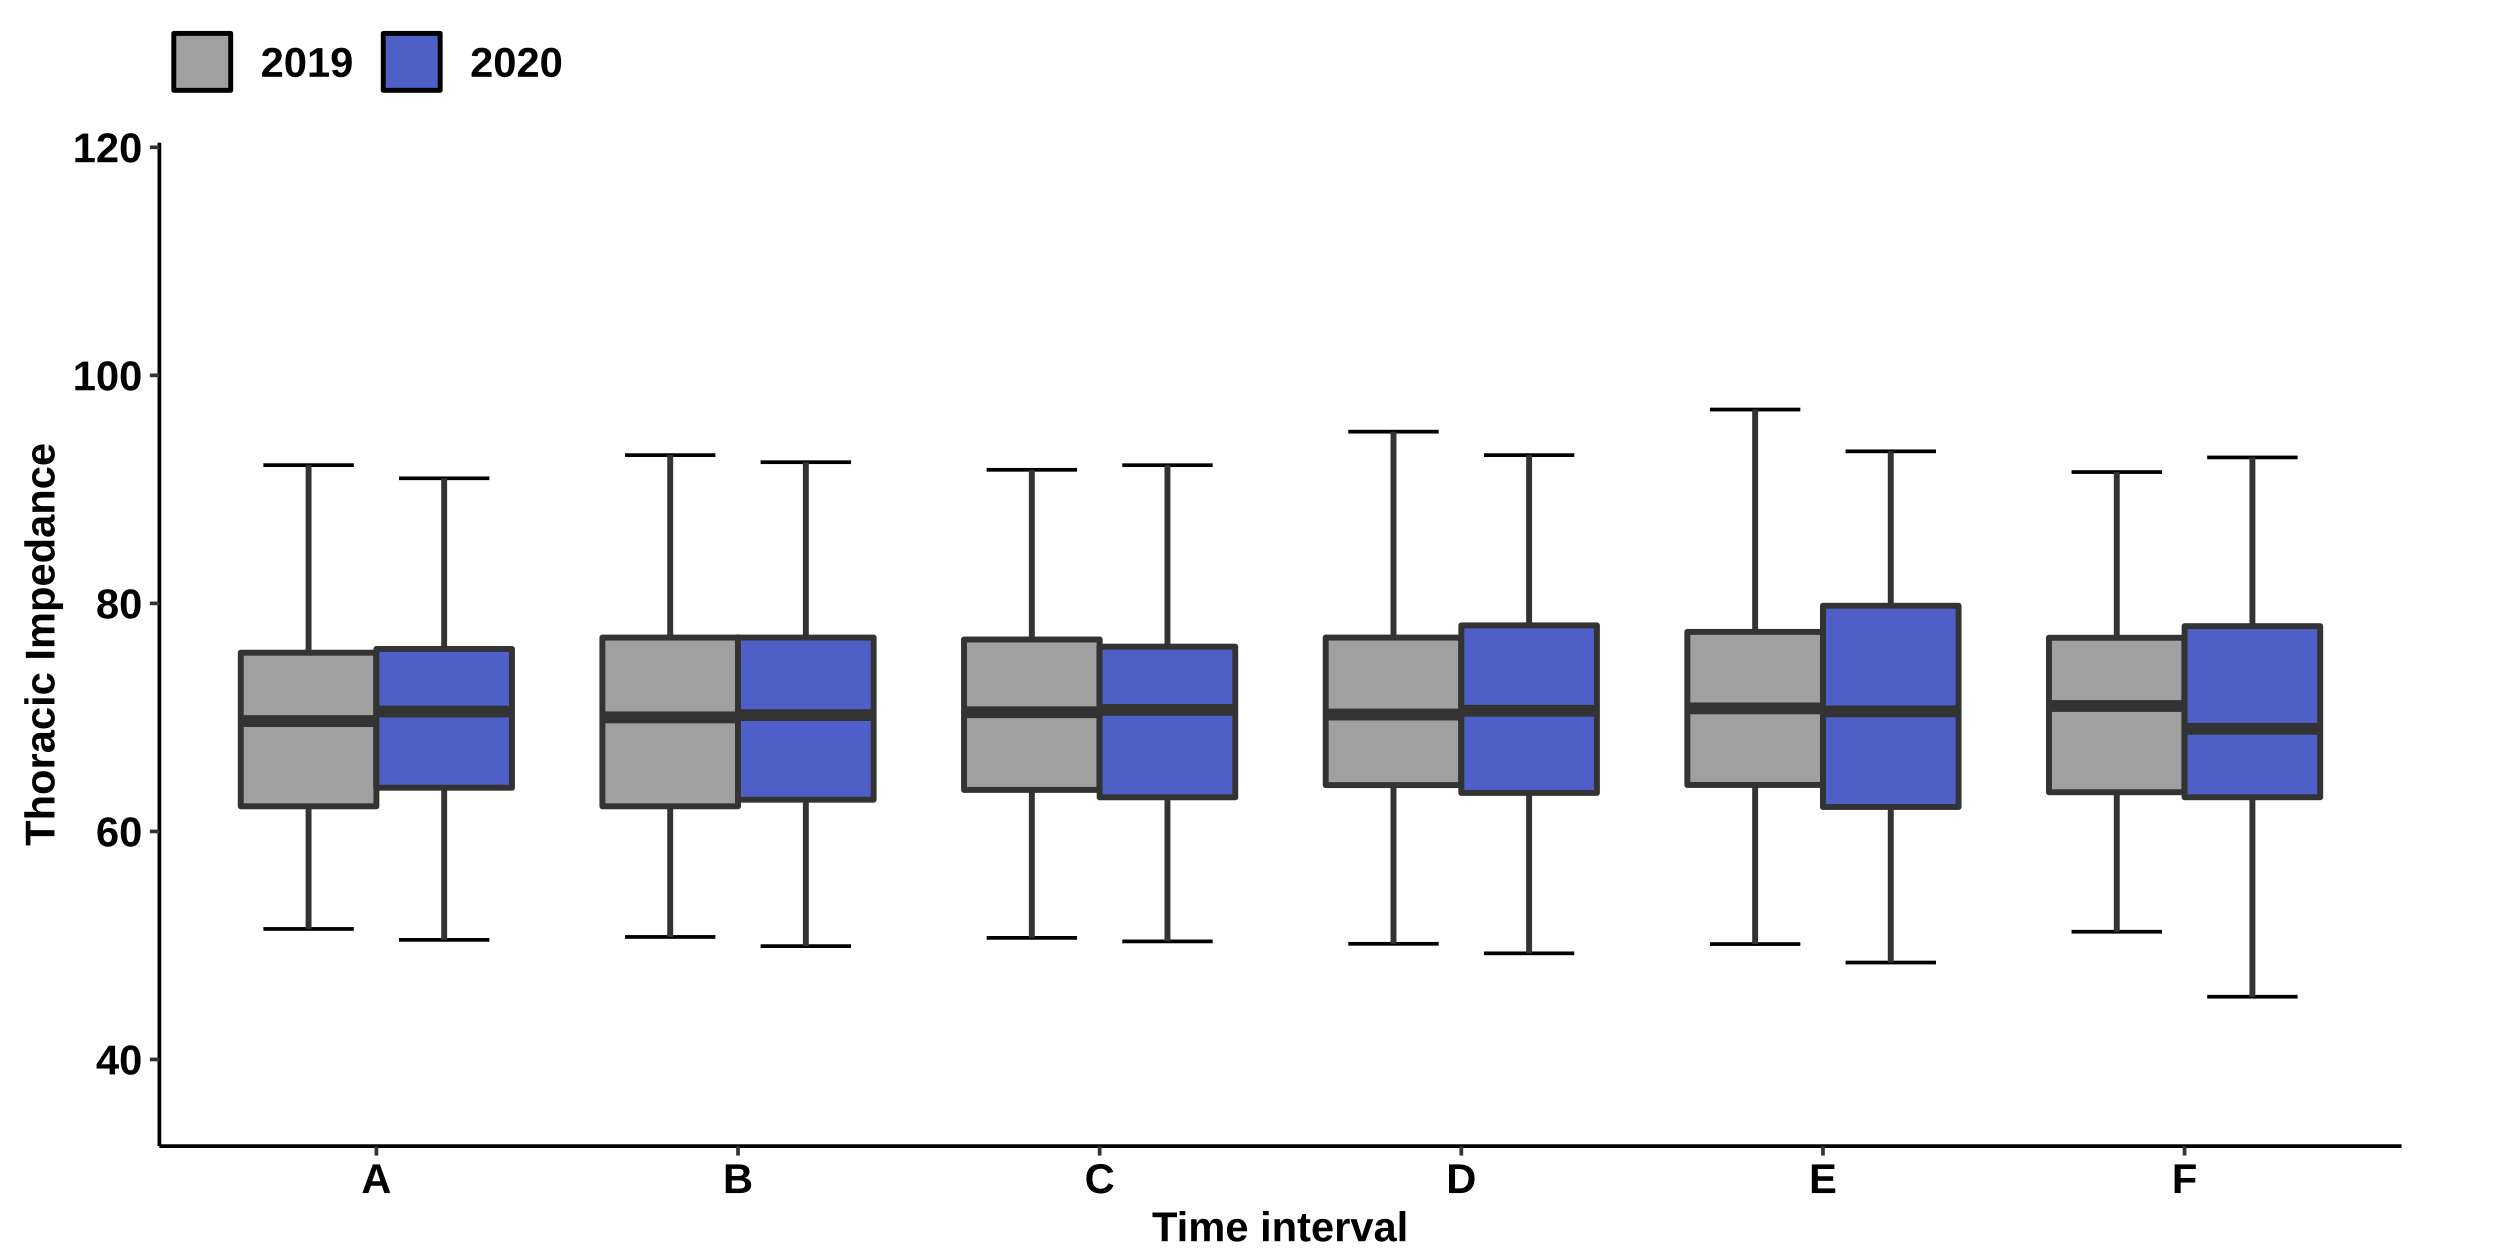
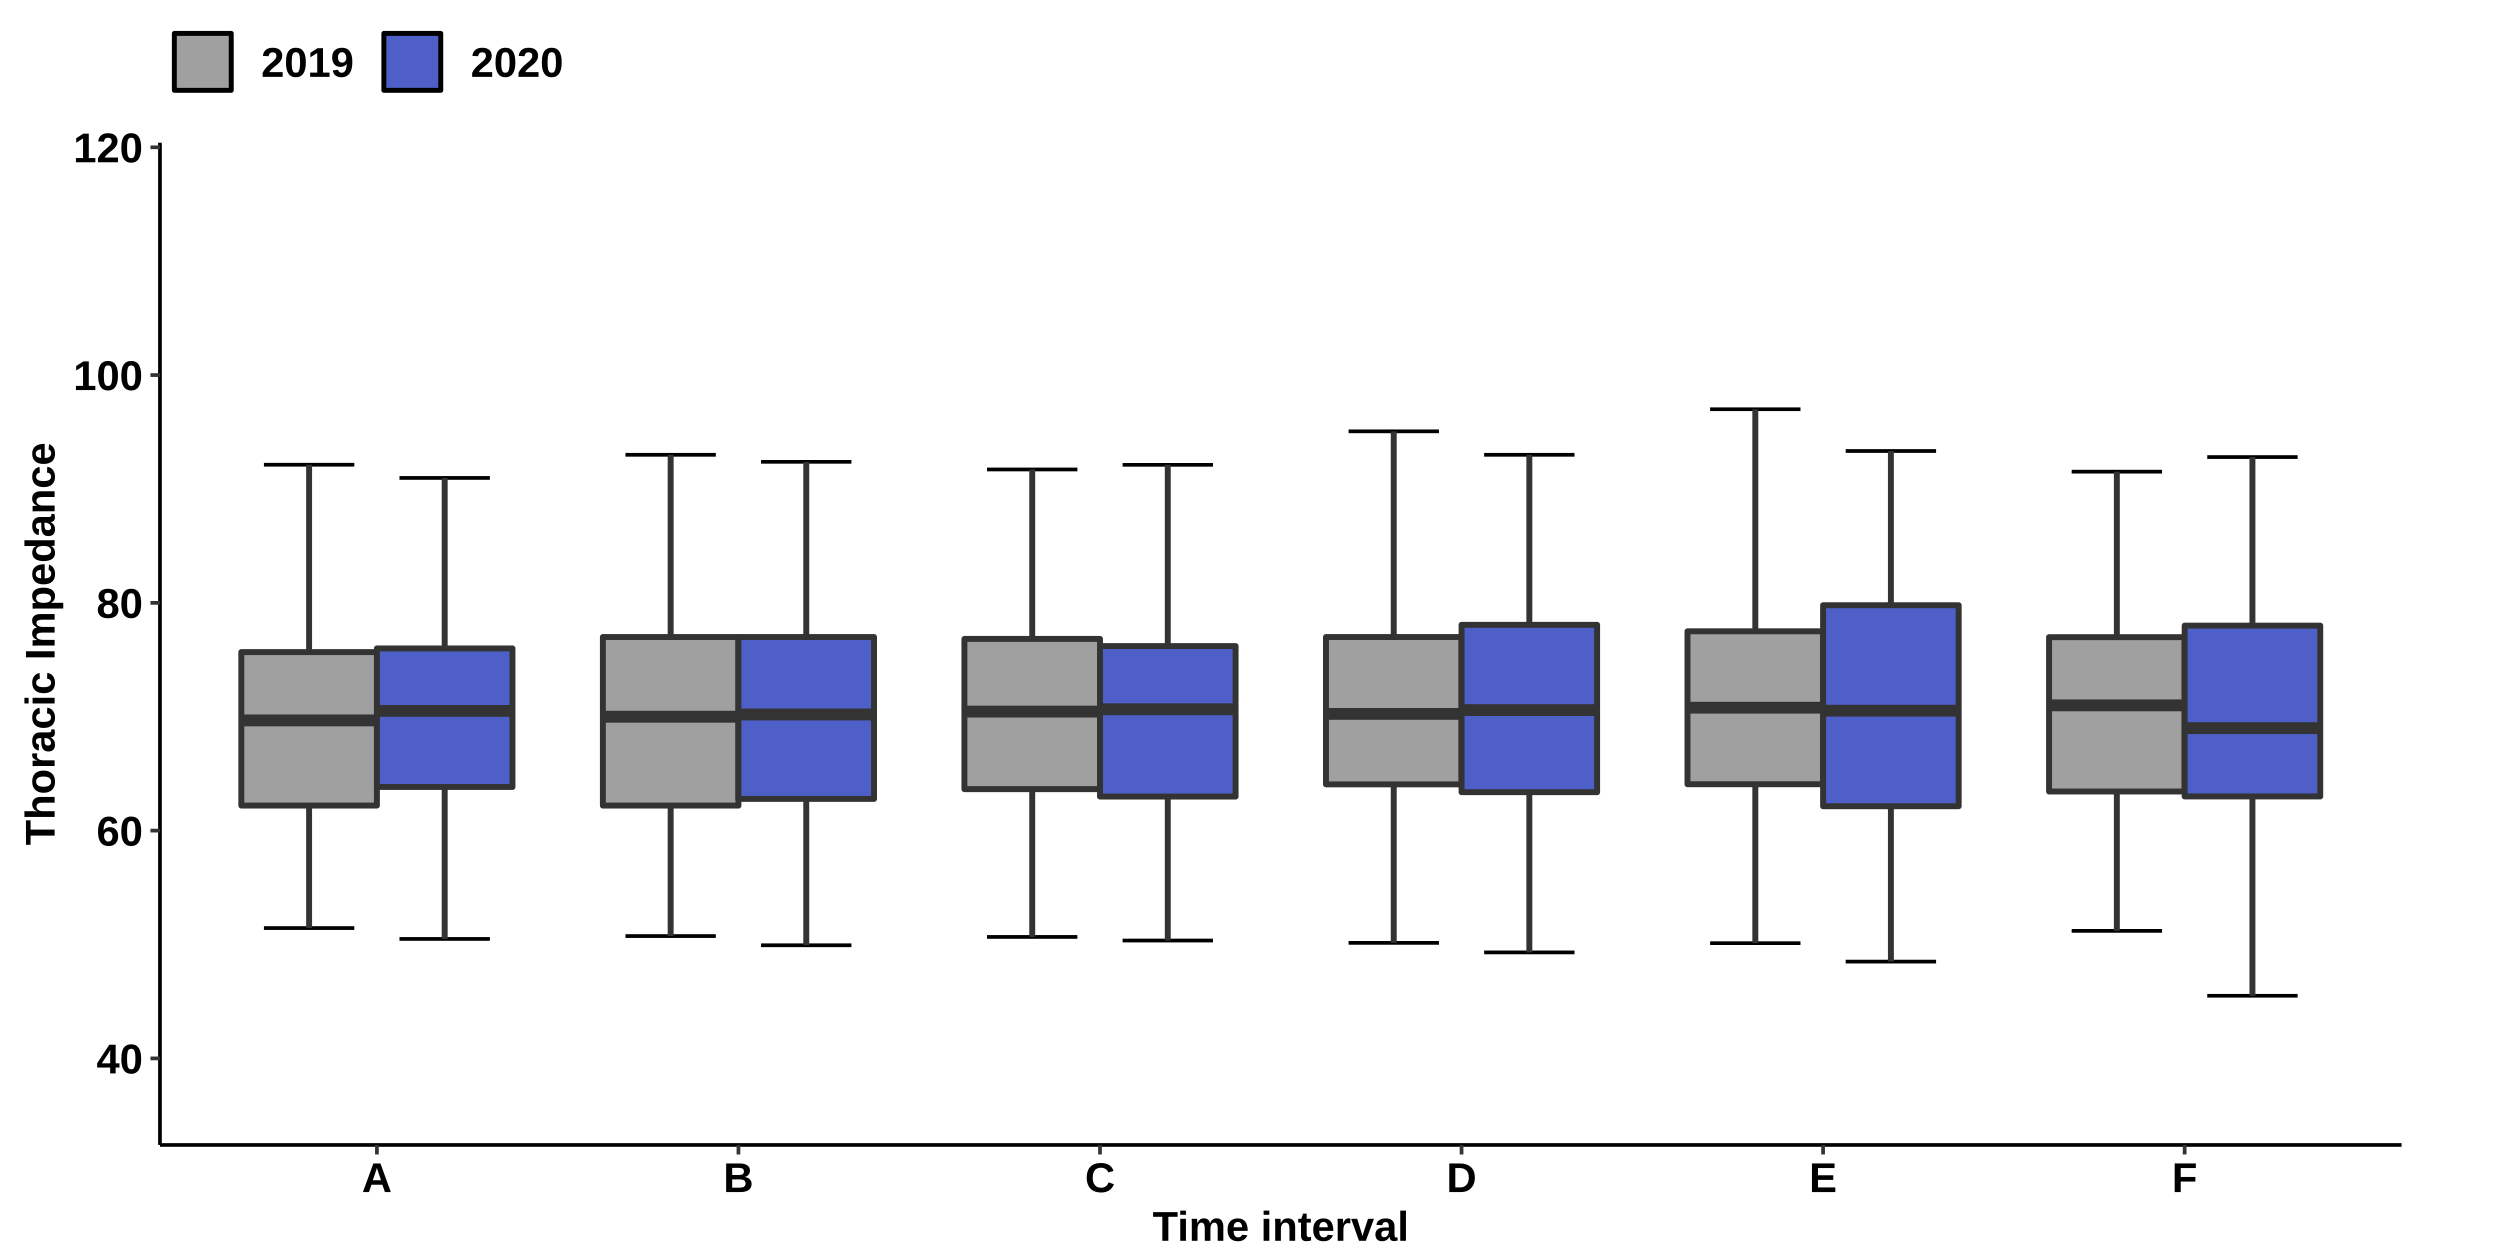
- <svg xmlns="http://www.w3.org/2000/svg" viewBox="0 0 720.00 360.00">
+ <svg xmlns="http://www.w3.org/2000/svg" class="svglite" width="720.00pt" height="360.00pt" viewBox="0 0 720.00 360.00">
  <defs>
    <style type="text/css">
-     line, polyline, polygon, path, rect, circle {
+     .svglite line, .svglite polyline, .svglite polygon, .svglite path, .svglite rect, .svglite circle {
      fill: none;
      stroke: #000000;
      stroke-linecap: round;
      stroke-linejoin: round;
      stroke-miterlimit: 10.00;
    }
  </style>
  </defs>
  <rect width="100%" height="100%" style="stroke: none; fill: #FFFFFF;" />
-   <rect x="0.00" y="0" width="720.00" height="360.00" style="stroke-width: 1.07; stroke: #FFFFFF; fill: #FFFFFF;" />
  <defs>
-     <clipPath id="cpNDUuOTB8NjkxLjY1fDMzMC4wOHw0MS4xMQ==">
-       <rect x="45.90" y="41.11" width="645.75" height="288.97" />
-     </clipPath>
-   </defs>
-   <rect x="45.90" y="41.11" width="645.75" height="288.97" style="stroke-width: 1.07; stroke: none; fill: #FFFFFF;" clip-path="url(#cpNDUuOTB8NjkxLjY1fDMzMC4wOHw0MS4xMQ==)" />
-   <polyline points="75.85,133.96 101.89,133.96 " style="stroke-width: 1.07; stroke-linecap: butt;" clip-path="url(#cpNDUuOTB8NjkxLjY1fDMzMC4wOHw0MS4xMQ==)" />
-   <polyline points="88.87,133.96 88.87,267.54 " style="stroke-width: 1.07; stroke-linecap: butt;" clip-path="url(#cpNDUuOTB8NjkxLjY1fDMzMC4wOHw0MS4xMQ==)" />
-   <polyline points="75.85,267.54 101.89,267.54 " style="stroke-width: 1.07; stroke-linecap: butt;" clip-path="url(#cpNDUuOTB8NjkxLjY1fDMzMC4wOHw0MS4xMQ==)" />
-   <polyline points="180.00,131.08 206.04,131.08 " style="stroke-width: 1.07; stroke-linecap: butt;" clip-path="url(#cpNDUuOTB8NjkxLjY1fDMzMC4wOHw0MS4xMQ==)" />
-   <polyline points="193.02,131.08 193.02,269.84 " style="stroke-width: 1.07; stroke-linecap: butt;" clip-path="url(#cpNDUuOTB8NjkxLjY1fDMzMC4wOHw0MS4xMQ==)" />
-   <polyline points="180.00,269.84 206.04,269.84 " style="stroke-width: 1.07; stroke-linecap: butt;" clip-path="url(#cpNDUuOTB8NjkxLjY1fDMzMC4wOHw0MS4xMQ==)" />
-   <polyline points="284.15,135.30 310.19,135.30 " style="stroke-width: 1.07; stroke-linecap: butt;" clip-path="url(#cpNDUuOTB8NjkxLjY1fDMzMC4wOHw0MS4xMQ==)" />
-   <polyline points="297.17,135.30 297.17,270.10 " style="stroke-width: 1.07; stroke-linecap: butt;" clip-path="url(#cpNDUuOTB8NjkxLjY1fDMzMC4wOHw0MS4xMQ==)" />
-   <polyline points="284.15,270.10 310.19,270.10 " style="stroke-width: 1.07; stroke-linecap: butt;" clip-path="url(#cpNDUuOTB8NjkxLjY1fDMzMC4wOHw0MS4xMQ==)" />
-   <polyline points="388.31,124.32 414.35,124.32 " style="stroke-width: 1.07; stroke-linecap: butt;" clip-path="url(#cpNDUuOTB8NjkxLjY1fDMzMC4wOHw0MS4xMQ==)" />
-   <polyline points="401.33,124.32 401.33,271.82 " style="stroke-width: 1.07; stroke-linecap: butt;" clip-path="url(#cpNDUuOTB8NjkxLjY1fDMzMC4wOHw0MS4xMQ==)" />
-   <polyline points="388.31,271.82 414.35,271.82 " style="stroke-width: 1.07; stroke-linecap: butt;" clip-path="url(#cpNDUuOTB8NjkxLjY1fDMzMC4wOHw0MS4xMQ==)" />
-   <polyline points="492.46,117.95 518.50,117.95 " style="stroke-width: 1.07; stroke-linecap: butt;" clip-path="url(#cpNDUuOTB8NjkxLjY1fDMzMC4wOHw0MS4xMQ==)" />
-   <polyline points="505.48,117.95 505.48,271.89 " style="stroke-width: 1.07; stroke-linecap: butt;" clip-path="url(#cpNDUuOTB8NjkxLjY1fDMzMC4wOHw0MS4xMQ==)" />
-   <polyline points="492.46,271.89 518.50,271.89 " style="stroke-width: 1.07; stroke-linecap: butt;" clip-path="url(#cpNDUuOTB8NjkxLjY1fDMzMC4wOHw0MS4xMQ==)" />
-   <polyline points="596.61,135.95 622.65,135.95 " style="stroke-width: 1.07; stroke-linecap: butt;" clip-path="url(#cpNDUuOTB8NjkxLjY1fDMzMC4wOHw0MS4xMQ==)" />
-   <polyline points="609.63,135.95 609.63,268.34 " style="stroke-width: 1.07; stroke-linecap: butt;" clip-path="url(#cpNDUuOTB8NjkxLjY1fDMzMC4wOHw0MS4xMQ==)" />
-   <polyline points="596.61,268.34 622.65,268.34 " style="stroke-width: 1.07; stroke-linecap: butt;" clip-path="url(#cpNDUuOTB8NjkxLjY1fDMzMC4wOHw0MS4xMQ==)" />
-   <polyline points="114.91,137.75 140.94,137.75 " style="stroke-width: 1.07; stroke-linecap: butt;" clip-path="url(#cpNDUuOTB8NjkxLjY1fDMzMC4wOHw0MS4xMQ==)" />
-   <polyline points="127.92,137.75 127.92,270.68 " style="stroke-width: 1.07; stroke-linecap: butt;" clip-path="url(#cpNDUuOTB8NjkxLjY1fDMzMC4wOHw0MS4xMQ==)" />
-   <polyline points="114.91,270.68 140.94,270.68 " style="stroke-width: 1.07; stroke-linecap: butt;" clip-path="url(#cpNDUuOTB8NjkxLjY1fDMzMC4wOHw0MS4xMQ==)" />
-   <polyline points="219.06,133.11 245.10,133.11 " style="stroke-width: 1.07; stroke-linecap: butt;" clip-path="url(#cpNDUuOTB8NjkxLjY1fDMzMC4wOHw0MS4xMQ==)" />
-   <polyline points="232.08,133.11 232.08,272.49 " style="stroke-width: 1.07; stroke-linecap: butt;" clip-path="url(#cpNDUuOTB8NjkxLjY1fDMzMC4wOHw0MS4xMQ==)" />
-   <polyline points="219.06,272.49 245.10,272.49 " style="stroke-width: 1.07; stroke-linecap: butt;" clip-path="url(#cpNDUuOTB8NjkxLjY1fDMzMC4wOHw0MS4xMQ==)" />
-   <polyline points="323.21,133.97 349.25,133.97 " style="stroke-width: 1.07; stroke-linecap: butt;" clip-path="url(#cpNDUuOTB8NjkxLjY1fDMzMC4wOHw0MS4xMQ==)" />
-   <polyline points="336.23,133.97 336.23,271.13 " style="stroke-width: 1.07; stroke-linecap: butt;" clip-path="url(#cpNDUuOTB8NjkxLjY1fDMzMC4wOHw0MS4xMQ==)" />
-   <polyline points="323.21,271.13 349.25,271.13 " style="stroke-width: 1.07; stroke-linecap: butt;" clip-path="url(#cpNDUuOTB8NjkxLjY1fDMzMC4wOHw0MS4xMQ==)" />
-   <polyline points="427.37,131.08 453.40,131.08 " style="stroke-width: 1.07; stroke-linecap: butt;" clip-path="url(#cpNDUuOTB8NjkxLjY1fDMzMC4wOHw0MS4xMQ==)" />
-   <polyline points="440.38,131.08 440.38,274.56 " style="stroke-width: 1.07; stroke-linecap: butt;" clip-path="url(#cpNDUuOTB8NjkxLjY1fDMzMC4wOHw0MS4xMQ==)" />
-   <polyline points="427.37,274.56 453.40,274.56 " style="stroke-width: 1.07; stroke-linecap: butt;" clip-path="url(#cpNDUuOTB8NjkxLjY1fDMzMC4wOHw0MS4xMQ==)" />
-   <polyline points="531.52,129.99 557.56,129.99 " style="stroke-width: 1.07; stroke-linecap: butt;" clip-path="url(#cpNDUuOTB8NjkxLjY1fDMzMC4wOHw0MS4xMQ==)" />
-   <polyline points="544.54,129.99 544.54,277.21 " style="stroke-width: 1.07; stroke-linecap: butt;" clip-path="url(#cpNDUuOTB8NjkxLjY1fDMzMC4wOHw0MS4xMQ==)" />
-   <polyline points="531.52,277.21 557.56,277.21 " style="stroke-width: 1.07; stroke-linecap: butt;" clip-path="url(#cpNDUuOTB8NjkxLjY1fDMzMC4wOHw0MS4xMQ==)" />
-   <polyline points="635.67,131.74 661.71,131.74 " style="stroke-width: 1.07; stroke-linecap: butt;" clip-path="url(#cpNDUuOTB8NjkxLjY1fDMzMC4wOHw0MS4xMQ==)" />
-   <polyline points="648.69,131.74 648.69,287.06 " style="stroke-width: 1.07; stroke-linecap: butt;" clip-path="url(#cpNDUuOTB8NjkxLjY1fDMzMC4wOHw0MS4xMQ==)" />
-   <polyline points="635.67,287.06 661.71,287.06 " style="stroke-width: 1.07; stroke-linecap: butt;" clip-path="url(#cpNDUuOTB8NjkxLjY1fDMzMC4wOHw0MS4xMQ==)" />
-   <line x1="88.87" y1="187.97" x2="88.87" y2="133.96" style="stroke-width: 1.71; stroke: #333333; stroke-linecap: butt;" clip-path="url(#cpNDUuOTB8NjkxLjY1fDMzMC4wOHw0MS4xMQ==)" />
-   <line x1="88.87" y1="232.21" x2="88.87" y2="267.54" style="stroke-width: 1.71; stroke: #333333; stroke-linecap: butt;" clip-path="url(#cpNDUuOTB8NjkxLjY1fDMzMC4wOHw0MS4xMQ==)" />
-   <polygon points="69.34,187.97 69.34,232.21 108.40,232.21 108.40,187.97 69.34,187.97 " style="stroke-width: 1.71; stroke: #333333; fill: #A0A0A0;" clip-path="url(#cpNDUuOTB8NjkxLjY1fDMzMC4wOHw0MS4xMQ==)" />
-   <line x1="69.34" y1="207.67" x2="108.40" y2="207.67" style="stroke-width: 3.41; stroke: #333333; stroke-linecap: butt;" clip-path="url(#cpNDUuOTB8NjkxLjY1fDMzMC4wOHw0MS4xMQ==)" />
-   <line x1="193.02" y1="183.62" x2="193.02" y2="131.08" style="stroke-width: 1.71; stroke: #333333; stroke-linecap: butt;" clip-path="url(#cpNDUuOTB8NjkxLjY1fDMzMC4wOHw0MS4xMQ==)" />
-   <line x1="193.02" y1="232.22" x2="193.02" y2="269.84" style="stroke-width: 1.71; stroke: #333333; stroke-linecap: butt;" clip-path="url(#cpNDUuOTB8NjkxLjY1fDMzMC4wOHw0MS4xMQ==)" />
-   <polygon points="173.49,183.62 173.49,232.22 212.55,232.22 212.55,183.62 173.49,183.62 " style="stroke-width: 1.71; stroke: #333333; fill: #A0A0A0;" clip-path="url(#cpNDUuOTB8NjkxLjY1fDMzMC4wOHw0MS4xMQ==)" />
-   <line x1="173.49" y1="206.61" x2="212.55" y2="206.61" style="stroke-width: 3.41; stroke: #333333; stroke-linecap: butt;" clip-path="url(#cpNDUuOTB8NjkxLjY1fDMzMC4wOHw0MS4xMQ==)" />
-   <line x1="297.17" y1="184.17" x2="297.17" y2="135.30" style="stroke-width: 1.71; stroke: #333333; stroke-linecap: butt;" clip-path="url(#cpNDUuOTB8NjkxLjY1fDMzMC4wOHw0MS4xMQ==)" />
-   <line x1="297.17" y1="227.49" x2="297.17" y2="270.10" style="stroke-width: 1.71; stroke: #333333; stroke-linecap: butt;" clip-path="url(#cpNDUuOTB8NjkxLjY1fDMzMC4wOHw0MS4xMQ==)" />
-   <polygon points="277.64,184.17 277.64,227.49 316.70,227.49 316.70,184.17 277.64,184.17 " style="stroke-width: 1.71; stroke: #333333; fill: #A0A0A0;" clip-path="url(#cpNDUuOTB8NjkxLjY1fDMzMC4wOHw0MS4xMQ==)" />
-   <line x1="277.64" y1="205.12" x2="316.70" y2="205.12" style="stroke-width: 3.41; stroke: #333333; stroke-linecap: butt;" clip-path="url(#cpNDUuOTB8NjkxLjY1fDMzMC4wOHw0MS4xMQ==)" />
-   <line x1="401.33" y1="183.62" x2="401.33" y2="124.32" style="stroke-width: 1.71; stroke: #333333; stroke-linecap: butt;" clip-path="url(#cpNDUuOTB8NjkxLjY1fDMzMC4wOHw0MS4xMQ==)" />
-   <line x1="401.33" y1="226.10" x2="401.33" y2="271.82" style="stroke-width: 1.71; stroke: #333333; stroke-linecap: butt;" clip-path="url(#cpNDUuOTB8NjkxLjY1fDMzMC4wOHw0MS4xMQ==)" />
-   <polygon points="381.80,183.62 381.80,226.10 420.86,226.10 420.86,183.62 381.80,183.62 " style="stroke-width: 1.71; stroke: #333333; fill: #A0A0A0;" clip-path="url(#cpNDUuOTB8NjkxLjY1fDMzMC4wOHw0MS4xMQ==)" />
-   <line x1="381.80" y1="205.79" x2="420.86" y2="205.79" style="stroke-width: 3.41; stroke: #333333; stroke-linecap: butt;" clip-path="url(#cpNDUuOTB8NjkxLjY1fDMzMC4wOHw0MS4xMQ==)" />
-   <line x1="505.48" y1="181.98" x2="505.48" y2="117.95" style="stroke-width: 1.71; stroke: #333333; stroke-linecap: butt;" clip-path="url(#cpNDUuOTB8NjkxLjY1fDMzMC4wOHw0MS4xMQ==)" />
-   <line x1="505.48" y1="226.07" x2="505.48" y2="271.89" style="stroke-width: 1.71; stroke: #333333; stroke-linecap: butt;" clip-path="url(#cpNDUuOTB8NjkxLjY1fDMzMC4wOHw0MS4xMQ==)" />
-   <polygon points="485.95,181.98 485.95,226.07 525.01,226.07 525.01,181.98 485.95,181.98 " style="stroke-width: 1.71; stroke: #333333; fill: #A0A0A0;" clip-path="url(#cpNDUuOTB8NjkxLjY1fDMzMC4wOHw0MS4xMQ==)" />
-   <line x1="485.95" y1="204.01" x2="525.01" y2="204.01" style="stroke-width: 3.41; stroke: #333333; stroke-linecap: butt;" clip-path="url(#cpNDUuOTB8NjkxLjY1fDMzMC4wOHw0MS4xMQ==)" />
-   <line x1="609.63" y1="183.67" x2="609.63" y2="135.95" style="stroke-width: 1.71; stroke: #333333; stroke-linecap: butt;" clip-path="url(#cpNDUuOTB8NjkxLjY1fDMzMC4wOHw0MS4xMQ==)" />
-   <line x1="609.63" y1="228.16" x2="609.63" y2="268.34" style="stroke-width: 1.71; stroke: #333333; stroke-linecap: butt;" clip-path="url(#cpNDUuOTB8NjkxLjY1fDMzMC4wOHw0MS4xMQ==)" />
-   <polygon points="590.10,183.67 590.10,228.16 629.16,228.16 629.16,183.67 590.10,183.67 " style="stroke-width: 1.71; stroke: #333333; fill: #A0A0A0;" clip-path="url(#cpNDUuOTB8NjkxLjY1fDMzMC4wOHw0MS4xMQ==)" />
-   <line x1="590.10" y1="203.33" x2="629.16" y2="203.33" style="stroke-width: 3.41; stroke: #333333; stroke-linecap: butt;" clip-path="url(#cpNDUuOTB8NjkxLjY1fDMzMC4wOHw0MS4xMQ==)" />
-   <line x1="127.92" y1="186.91" x2="127.92" y2="137.75" style="stroke-width: 1.71; stroke: #333333; stroke-linecap: butt;" clip-path="url(#cpNDUuOTB8NjkxLjY1fDMzMC4wOHw0MS4xMQ==)" />
-   <line x1="127.92" y1="226.86" x2="127.92" y2="270.68" style="stroke-width: 1.71; stroke: #333333; stroke-linecap: butt;" clip-path="url(#cpNDUuOTB8NjkxLjY1fDMzMC4wOHw0MS4xMQ==)" />
-   <polygon points="108.40,186.91 108.40,226.86 147.45,226.86 147.45,186.91 108.40,186.91 " style="stroke-width: 1.71; stroke: #333333; fill: #4E60C7;" clip-path="url(#cpNDUuOTB8NjkxLjY1fDMzMC4wOHw0MS4xMQ==)" />
-   <line x1="108.40" y1="204.93" x2="147.45" y2="204.93" style="stroke-width: 3.41; stroke: #333333; stroke-linecap: butt;" clip-path="url(#cpNDUuOTB8NjkxLjY1fDMzMC4wOHw0MS4xMQ==)" />
-   <line x1="232.08" y1="183.62" x2="232.08" y2="133.11" style="stroke-width: 1.71; stroke: #333333; stroke-linecap: butt;" clip-path="url(#cpNDUuOTB8NjkxLjY1fDMzMC4wOHw0MS4xMQ==)" />
-   <line x1="232.08" y1="230.31" x2="232.08" y2="272.49" style="stroke-width: 1.71; stroke: #333333; stroke-linecap: butt;" clip-path="url(#cpNDUuOTB8NjkxLjY1fDMzMC4wOHw0MS4xMQ==)" />
-   <polygon points="212.55,183.62 212.55,230.31 251.61,230.31 251.61,183.62 212.55,183.62 " style="stroke-width: 1.71; stroke: #333333; fill: #4E60C7;" clip-path="url(#cpNDUuOTB8NjkxLjY1fDMzMC4wOHw0MS4xMQ==)" />
-   <line x1="212.55" y1="205.95" x2="251.61" y2="205.95" style="stroke-width: 3.41; stroke: #333333; stroke-linecap: butt;" clip-path="url(#cpNDUuOTB8NjkxLjY1fDMzMC4wOHw0MS4xMQ==)" />
-   <line x1="336.23" y1="186.24" x2="336.23" y2="133.97" style="stroke-width: 1.71; stroke: #333333; stroke-linecap: butt;" clip-path="url(#cpNDUuOTB8NjkxLjY1fDMzMC4wOHw0MS4xMQ==)" />
-   <line x1="336.23" y1="229.62" x2="336.23" y2="271.13" style="stroke-width: 1.71; stroke: #333333; stroke-linecap: butt;" clip-path="url(#cpNDUuOTB8NjkxLjY1fDMzMC4wOHw0MS4xMQ==)" />
-   <polygon points="316.70,186.24 316.70,229.62 355.76,229.62 355.76,186.24 316.70,186.24 " style="stroke-width: 1.71; stroke: #333333; fill: #4E60C7;" clip-path="url(#cpNDUuOTB8NjkxLjY1fDMzMC4wOHw0MS4xMQ==)" />
-   <line x1="316.70" y1="204.45" x2="355.76" y2="204.45" style="stroke-width: 3.41; stroke: #333333; stroke-linecap: butt;" clip-path="url(#cpNDUuOTB8NjkxLjY1fDMzMC4wOHw0MS4xMQ==)" />
-   <line x1="440.38" y1="180.11" x2="440.38" y2="131.08" style="stroke-width: 1.71; stroke: #333333; stroke-linecap: butt;" clip-path="url(#cpNDUuOTB8NjkxLjY1fDMzMC4wOHw0MS4xMQ==)" />
-   <line x1="440.38" y1="228.36" x2="440.38" y2="274.56" style="stroke-width: 1.71; stroke: #333333; stroke-linecap: butt;" clip-path="url(#cpNDUuOTB8NjkxLjY1fDMzMC4wOHw0MS4xMQ==)" />
-   <polygon points="420.86,180.11 420.86,228.36 459.91,228.36 459.91,180.11 420.86,180.11 " style="stroke-width: 1.71; stroke: #333333; fill: #4E60C7;" clip-path="url(#cpNDUuOTB8NjkxLjY1fDMzMC4wOHw0MS4xMQ==)" />
-   <line x1="420.86" y1="204.69" x2="459.91" y2="204.69" style="stroke-width: 3.41; stroke: #333333; stroke-linecap: butt;" clip-path="url(#cpNDUuOTB8NjkxLjY1fDMzMC4wOHw0MS4xMQ==)" />
-   <line x1="544.54" y1="174.46" x2="544.54" y2="129.99" style="stroke-width: 1.71; stroke: #333333; stroke-linecap: butt;" clip-path="url(#cpNDUuOTB8NjkxLjY1fDMzMC4wOHw0MS4xMQ==)" />
-   <line x1="544.54" y1="232.41" x2="544.54" y2="277.21" style="stroke-width: 1.71; stroke: #333333; stroke-linecap: butt;" clip-path="url(#cpNDUuOTB8NjkxLjY1fDMzMC4wOHw0MS4xMQ==)" />
-   <polygon points="525.01,174.46 525.01,232.41 564.07,232.41 564.07,174.46 525.01,174.46 " style="stroke-width: 1.71; stroke: #333333; fill: #4E60C7;" clip-path="url(#cpNDUuOTB8NjkxLjY1fDMzMC4wOHw0MS4xMQ==)" />
-   <line x1="525.01" y1="204.87" x2="564.07" y2="204.87" style="stroke-width: 3.41; stroke: #333333; stroke-linecap: butt;" clip-path="url(#cpNDUuOTB8NjkxLjY1fDMzMC4wOHw0MS4xMQ==)" />
-   <line x1="648.69" y1="180.34" x2="648.69" y2="131.74" style="stroke-width: 1.71; stroke: #333333; stroke-linecap: butt;" clip-path="url(#cpNDUuOTB8NjkxLjY1fDMzMC4wOHw0MS4xMQ==)" />
-   <line x1="648.69" y1="229.60" x2="648.69" y2="287.06" style="stroke-width: 1.71; stroke: #333333; stroke-linecap: butt;" clip-path="url(#cpNDUuOTB8NjkxLjY1fDMzMC4wOHw0MS4xMQ==)" />
-   <polygon points="629.16,180.34 629.16,229.60 668.22,229.60 668.22,180.34 629.16,180.34 " style="stroke-width: 1.71; stroke: #333333; fill: #4E60C7;" clip-path="url(#cpNDUuOTB8NjkxLjY1fDMzMC4wOHw0MS4xMQ==)" />
-   <line x1="629.16" y1="209.89" x2="668.22" y2="209.89" style="stroke-width: 3.41; stroke: #333333; stroke-linecap: butt;" clip-path="url(#cpNDUuOTB8NjkxLjY1fDMzMC4wOHw0MS4xMQ==)" />
-   <defs>
-     <clipPath id="cpMC4wMHw3MjAuMDB8MzYwLjAwfDAuMDA=">
+     <clipPath id="cpMC4wMHw3MjAuMDB8MC4wMHwzNjAuMDA=">
      <rect x="0.00" y="0.00" width="720.00" height="360.00" />
    </clipPath>
  </defs>
-   <polyline points="45.90,330.08 45.90,41.11 " style="stroke-width: 1.07; stroke-linecap: butt;" clip-path="url(#cpMC4wMHw3MjAuMDB8MzYwLjAwfDAuMDA=)" />
-   <g clip-path="url(#cpMC4wMHw3MjAuMDB8MzYwLjAwfDAuMDA=)">
-     <text x="27.63" y="309.42" style="font-size: 12.00px; font-weight: bold; font-family: Arial;" textLength="13.35px" lengthAdjust="spacingAndGlyphs">40</text>
+   <g clip-path="url(#cpMC4wMHw3MjAuMDB8MC4wMHwzNjAuMDA=)">
+     <rect x="-0" y="0" width="720.00" height="360.00" style="stroke-width: 1.07; stroke: #FFFFFF; fill: #FFFFFF;" />
  </g>
-   <g clip-path="url(#cpMC4wMHw3MjAuMDB8MzYwLjAwfDAuMDA=)">
-     <text x="27.63" y="243.74" style="font-size: 12.00px; font-weight: bold; font-family: Arial;" textLength="13.35px" lengthAdjust="spacingAndGlyphs">60</text>
+   <defs>
+     <clipPath id="cpNDYuMDd8NjkxLjY1fDQxLjExfDMyOS43NQ==">
+       <rect x="46.07" y="41.11" width="645.58" height="288.64" />
+     </clipPath>
+   </defs>
+   <g clip-path="url(#cpNDYuMDd8NjkxLjY1fDQxLjExfDMyOS43NQ==)">
+     <rect x="46.07" y="41.11" width="645.58" height="288.64" style="stroke-width: 1.07; stroke: none; fill: #FFFFFF;" />
+     <polyline points="76.01,133.85 102.04,133.85 " style="stroke-width: 1.07; stroke-linecap: butt;" />
+     <polyline points="89.02,133.85 89.02,267.28 " style="stroke-width: 1.07; stroke-linecap: butt;" />
+     <polyline points="76.01,267.28 102.04,267.28 " style="stroke-width: 1.07; stroke-linecap: butt;" />
+     <polyline points="180.13,130.98 206.16,130.98 " style="stroke-width: 1.07; stroke-linecap: butt;" />
+     <polyline points="193.15,130.98 193.15,269.58 " style="stroke-width: 1.07; stroke-linecap: butt;" />
+     <polyline points="180.13,269.58 206.16,269.58 " style="stroke-width: 1.07; stroke-linecap: butt;" />
+     <polyline points="284.26,135.20 310.29,135.20 " style="stroke-width: 1.07; stroke-linecap: butt;" />
+     <polyline points="297.28,135.20 297.28,269.83 " style="stroke-width: 1.07; stroke-linecap: butt;" />
+     <polyline points="284.26,269.83 310.29,269.83 " style="stroke-width: 1.07; stroke-linecap: butt;" />
+     <polyline points="388.39,124.22 414.42,124.22 " style="stroke-width: 1.07; stroke-linecap: butt;" />
+     <polyline points="401.40,124.22 401.40,271.55 " style="stroke-width: 1.07; stroke-linecap: butt;" />
+     <polyline points="388.39,271.55 414.42,271.55 " style="stroke-width: 1.07; stroke-linecap: butt;" />
+     <polyline points="492.51,117.86 518.54,117.86 " style="stroke-width: 1.07; stroke-linecap: butt;" />
+     <polyline points="505.53,117.86 505.53,271.63 " style="stroke-width: 1.07; stroke-linecap: butt;" />
+     <polyline points="492.51,271.63 518.54,271.63 " style="stroke-width: 1.07; stroke-linecap: butt;" />
+     <polyline points="596.64,135.84 622.67,135.84 " style="stroke-width: 1.07; stroke-linecap: butt;" />
+     <polyline points="609.65,135.84 609.65,268.09 " style="stroke-width: 1.07; stroke-linecap: butt;" />
+     <polyline points="596.64,268.09 622.67,268.09 " style="stroke-width: 1.07; stroke-linecap: butt;" />
+     <polyline points="115.05,137.64 141.09,137.64 " style="stroke-width: 1.07; stroke-linecap: butt;" />
+     <polyline points="128.07,137.64 128.07,270.42 " style="stroke-width: 1.07; stroke-linecap: butt;" />
+     <polyline points="115.05,270.42 141.09,270.42 " style="stroke-width: 1.07; stroke-linecap: butt;" />
+     <polyline points="219.18,133.01 245.21,133.01 " style="stroke-width: 1.07; stroke-linecap: butt;" />
+     <polyline points="232.20,133.01 232.20,272.23 " style="stroke-width: 1.07; stroke-linecap: butt;" />
+     <polyline points="219.18,272.23 245.21,272.23 " style="stroke-width: 1.07; stroke-linecap: butt;" />
+     <polyline points="323.31,133.87 349.34,133.87 " style="stroke-width: 1.07; stroke-linecap: butt;" />
+     <polyline points="336.32,133.87 336.32,270.87 " style="stroke-width: 1.07; stroke-linecap: butt;" />
+     <polyline points="323.31,270.87 349.34,270.87 " style="stroke-width: 1.07; stroke-linecap: butt;" />
+     <polyline points="427.43,130.98 453.46,130.98 " style="stroke-width: 1.07; stroke-linecap: butt;" />
+     <polyline points="440.45,130.98 440.45,274.29 " style="stroke-width: 1.07; stroke-linecap: butt;" />
+     <polyline points="427.43,274.29 453.46,274.29 " style="stroke-width: 1.07; stroke-linecap: butt;" />
+     <polyline points="531.56,129.89 557.59,129.89 " style="stroke-width: 1.07; stroke-linecap: butt;" />
+     <polyline points="544.58,129.89 544.58,276.94 " style="stroke-width: 1.07; stroke-linecap: butt;" />
+     <polyline points="531.56,276.94 557.59,276.94 " style="stroke-width: 1.07; stroke-linecap: butt;" />
+     <polyline points="635.69,131.64 661.72,131.64 " style="stroke-width: 1.07; stroke-linecap: butt;" />
+     <polyline points="648.70,131.64 648.70,286.78 " style="stroke-width: 1.07; stroke-linecap: butt;" />
+     <polyline points="635.69,286.78 661.72,286.78 " style="stroke-width: 1.07; stroke-linecap: butt;" />
+     <line x1="89.02" y1="187.80" x2="89.02" y2="133.85" style="stroke-width: 1.71; stroke: #333333; stroke-linecap: butt;" />
+     <line x1="89.02" y1="232.00" x2="89.02" y2="267.28" style="stroke-width: 1.71; stroke: #333333; stroke-linecap: butt;" />
+     <polygon points="69.50,187.80 69.50,232.00 108.55,232.00 108.55,187.80 69.50,187.80 " style="stroke-width: 1.71; stroke: #333333; fill: #A0A0A0;" />
+     <line x1="69.50" y1="207.48" x2="108.55" y2="207.48" style="stroke-width: 3.41; stroke: #333333; stroke-linecap: butt;" />
+     <line x1="193.15" y1="183.46" x2="193.15" y2="130.98" style="stroke-width: 1.71; stroke: #333333; stroke-linecap: butt;" />
+     <line x1="193.15" y1="232.01" x2="193.15" y2="269.58" style="stroke-width: 1.71; stroke: #333333; stroke-linecap: butt;" />
+     <polygon points="173.63,183.46 173.63,232.01 212.67,232.01 212.67,183.46 173.63,183.46 " style="stroke-width: 1.71; stroke: #333333; fill: #A0A0A0;" />
+     <line x1="173.63" y1="206.42" x2="212.67" y2="206.42" style="stroke-width: 3.41; stroke: #333333; stroke-linecap: butt;" />
+     <line x1="297.28" y1="184.01" x2="297.28" y2="135.20" style="stroke-width: 1.71; stroke: #333333; stroke-linecap: butt;" />
+     <line x1="297.28" y1="227.27" x2="297.28" y2="269.83" style="stroke-width: 1.71; stroke: #333333; stroke-linecap: butt;" />
+     <polygon points="277.75,184.01 277.75,227.27 316.80,227.27 316.80,184.01 277.75,184.01 " style="stroke-width: 1.71; stroke: #333333; fill: #A0A0A0;" />
+     <line x1="277.75" y1="204.94" x2="316.80" y2="204.94" style="stroke-width: 3.41; stroke: #333333; stroke-linecap: butt;" />
+     <line x1="401.40" y1="183.46" x2="401.40" y2="124.22" style="stroke-width: 1.71; stroke: #333333; stroke-linecap: butt;" />
+     <line x1="401.40" y1="225.89" x2="401.40" y2="271.55" style="stroke-width: 1.71; stroke: #333333; stroke-linecap: butt;" />
+     <polygon points="381.88,183.46 381.88,225.89 420.93,225.89 420.93,183.46 381.88,183.46 " style="stroke-width: 1.71; stroke: #333333; fill: #A0A0A0;" />
+     <line x1="381.88" y1="205.60" x2="420.93" y2="205.60" style="stroke-width: 3.41; stroke: #333333; stroke-linecap: butt;" />
+     <line x1="505.53" y1="181.82" x2="505.53" y2="117.86" style="stroke-width: 1.71; stroke: #333333; stroke-linecap: butt;" />
+     <line x1="505.53" y1="225.86" x2="505.53" y2="271.63" style="stroke-width: 1.71; stroke: #333333; stroke-linecap: butt;" />
+     <polygon points="486.00,181.82 486.00,225.86 525.05,225.86 525.05,181.82 486.00,181.82 " style="stroke-width: 1.71; stroke: #333333; fill: #A0A0A0;" />
+     <line x1="486.00" y1="203.82" x2="525.05" y2="203.82" style="stroke-width: 3.41; stroke: #333333; stroke-linecap: butt;" />
+     <line x1="609.65" y1="183.50" x2="609.65" y2="135.84" style="stroke-width: 1.71; stroke: #333333; stroke-linecap: butt;" />
+     <line x1="609.65" y1="227.95" x2="609.65" y2="268.09" style="stroke-width: 1.71; stroke: #333333; stroke-linecap: butt;" />
+     <polygon points="590.13,183.50 590.13,227.95 629.18,227.95 629.18,183.50 590.13,183.50 " style="stroke-width: 1.71; stroke: #333333; fill: #A0A0A0;" />
+     <line x1="590.13" y1="203.14" x2="629.18" y2="203.14" style="stroke-width: 3.41; stroke: #333333; stroke-linecap: butt;" />
+     <line x1="128.07" y1="186.74" x2="128.07" y2="137.64" style="stroke-width: 1.71; stroke: #333333; stroke-linecap: butt;" />
+     <line x1="128.07" y1="226.65" x2="128.07" y2="270.42" style="stroke-width: 1.71; stroke: #333333; stroke-linecap: butt;" />
+     <polygon points="108.55,186.74 108.55,226.65 147.59,226.65 147.59,186.74 108.55,186.74 " style="stroke-width: 1.71; stroke: #333333; fill: #4E60C7;" />
+     <line x1="108.55" y1="204.74" x2="147.59" y2="204.74" style="stroke-width: 3.41; stroke: #333333; stroke-linecap: butt;" />
+     <line x1="232.20" y1="183.46" x2="232.20" y2="133.01" style="stroke-width: 1.71; stroke: #333333; stroke-linecap: butt;" />
+     <line x1="232.20" y1="230.09" x2="232.20" y2="272.23" style="stroke-width: 1.71; stroke: #333333; stroke-linecap: butt;" />
+     <polygon points="212.67,183.46 212.67,230.09 251.72,230.09 251.72,183.46 212.67,183.46 " style="stroke-width: 1.71; stroke: #333333; fill: #4E60C7;" />
+     <line x1="212.67" y1="205.76" x2="251.72" y2="205.76" style="stroke-width: 3.41; stroke: #333333; stroke-linecap: butt;" />
+     <line x1="336.32" y1="186.07" x2="336.32" y2="133.87" style="stroke-width: 1.71; stroke: #333333; stroke-linecap: butt;" />
+     <line x1="336.32" y1="229.41" x2="336.32" y2="270.87" style="stroke-width: 1.71; stroke: #333333; stroke-linecap: butt;" />
+     <polygon points="316.80,186.07 316.80,229.41 355.85,229.41 355.85,186.07 316.80,186.07 " style="stroke-width: 1.71; stroke: #333333; fill: #4E60C7;" />
+     <line x1="316.80" y1="204.27" x2="355.85" y2="204.27" style="stroke-width: 3.41; stroke: #333333; stroke-linecap: butt;" />
+     <line x1="440.45" y1="179.95" x2="440.45" y2="130.98" style="stroke-width: 1.71; stroke: #333333; stroke-linecap: butt;" />
+     <line x1="440.45" y1="228.15" x2="440.45" y2="274.29" style="stroke-width: 1.71; stroke: #333333; stroke-linecap: butt;" />
+     <polygon points="420.93,179.95 420.93,228.15 459.97,228.15 459.97,179.95 420.93,179.95 " style="stroke-width: 1.71; stroke: #333333; fill: #4E60C7;" />
+     <line x1="420.93" y1="204.51" x2="459.97" y2="204.51" style="stroke-width: 3.41; stroke: #333333; stroke-linecap: butt;" />
+     <line x1="544.58" y1="174.31" x2="544.58" y2="129.89" style="stroke-width: 1.71; stroke: #333333; stroke-linecap: butt;" />
+     <line x1="544.58" y1="232.19" x2="544.58" y2="276.94" style="stroke-width: 1.71; stroke: #333333; stroke-linecap: butt;" />
+     <polygon points="525.05,174.31 525.05,232.19 564.10,232.19 564.10,174.31 525.05,174.31 " style="stroke-width: 1.71; stroke: #333333; fill: #4E60C7;" />
+     <line x1="525.05" y1="204.68" x2="564.10" y2="204.68" style="stroke-width: 3.41; stroke: #333333; stroke-linecap: butt;" />
+     <line x1="648.70" y1="180.18" x2="648.70" y2="131.64" style="stroke-width: 1.71; stroke: #333333; stroke-linecap: butt;" />
+     <line x1="648.70" y1="229.38" x2="648.70" y2="286.78" style="stroke-width: 1.71; stroke: #333333; stroke-linecap: butt;" />
+     <polygon points="629.18,180.18 629.18,229.38 668.23,229.38 668.23,180.18 629.18,180.18 " style="stroke-width: 1.71; stroke: #333333; fill: #4E60C7;" />
+     <line x1="629.18" y1="209.70" x2="668.23" y2="209.70" style="stroke-width: 3.41; stroke: #333333; stroke-linecap: butt;" />
  </g>
-   <g clip-path="url(#cpMC4wMHw3MjAuMDB8MzYwLjAwfDAuMDA=)">
-     <text x="27.63" y="178.07" style="font-size: 12.00px; font-weight: bold; font-family: Arial;" textLength="13.35px" lengthAdjust="spacingAndGlyphs">80</text>
-   </g>
-   <g clip-path="url(#cpMC4wMHw3MjAuMDB8MzYwLjAwfDAuMDA=)">
-     <text x="20.95" y="112.39" style="font-size: 12.00px; font-weight: bold; font-family: Arial;" textLength="20.02px" lengthAdjust="spacingAndGlyphs">100</text>
-   </g>
-   <g clip-path="url(#cpMC4wMHw3MjAuMDB8MzYwLjAwfDAuMDA=)">
-     <text x="20.95" y="46.72" style="font-size: 12.00px; font-weight: bold; font-family: Arial;" textLength="20.02px" lengthAdjust="spacingAndGlyphs">120</text>
-   </g>
-   <polyline points="43.16,305.12 45.90,305.12 " style="stroke-width: 1.07; stroke: #333333; stroke-linecap: butt;" clip-path="url(#cpMC4wMHw3MjAuMDB8MzYwLjAwfDAuMDA=)" />
-   <polyline points="43.16,239.45 45.90,239.45 " style="stroke-width: 1.07; stroke: #333333; stroke-linecap: butt;" clip-path="url(#cpMC4wMHw3MjAuMDB8MzYwLjAwfDAuMDA=)" />
-   <polyline points="43.16,173.77 45.90,173.77 " style="stroke-width: 1.07; stroke: #333333; stroke-linecap: butt;" clip-path="url(#cpMC4wMHw3MjAuMDB8MzYwLjAwfDAuMDA=)" />
-   <polyline points="43.16,108.10 45.90,108.10 " style="stroke-width: 1.07; stroke: #333333; stroke-linecap: butt;" clip-path="url(#cpMC4wMHw3MjAuMDB8MzYwLjAwfDAuMDA=)" />
-   <polyline points="43.16,42.42 45.90,42.42 " style="stroke-width: 1.07; stroke: #333333; stroke-linecap: butt;" clip-path="url(#cpMC4wMHw3MjAuMDB8MzYwLjAwfDAuMDA=)" />
-   <polyline points="45.90,330.08 691.65,330.08 " style="stroke-width: 1.07; stroke-linecap: butt;" clip-path="url(#cpMC4wMHw3MjAuMDB8MzYwLjAwfDAuMDA=)" />
-   <polyline points="108.40,332.82 108.40,330.08 " style="stroke-width: 1.07; stroke: #333333; stroke-linecap: butt;" clip-path="url(#cpMC4wMHw3MjAuMDB8MzYwLjAwfDAuMDA=)" />
-   <polyline points="212.55,332.82 212.55,330.08 " style="stroke-width: 1.07; stroke: #333333; stroke-linecap: butt;" clip-path="url(#cpMC4wMHw3MjAuMDB8MzYwLjAwfDAuMDA=)" />
-   <polyline points="316.70,332.82 316.70,330.08 " style="stroke-width: 1.07; stroke: #333333; stroke-linecap: butt;" clip-path="url(#cpMC4wMHw3MjAuMDB8MzYwLjAwfDAuMDA=)" />
-   <polyline points="420.86,332.82 420.86,330.08 " style="stroke-width: 1.07; stroke: #333333; stroke-linecap: butt;" clip-path="url(#cpMC4wMHw3MjAuMDB8MzYwLjAwfDAuMDA=)" />
-   <polyline points="525.01,332.82 525.01,330.08 " style="stroke-width: 1.07; stroke: #333333; stroke-linecap: butt;" clip-path="url(#cpMC4wMHw3MjAuMDB8MzYwLjAwfDAuMDA=)" />
-   <polyline points="629.16,332.82 629.16,330.08 " style="stroke-width: 1.07; stroke: #333333; stroke-linecap: butt;" clip-path="url(#cpMC4wMHw3MjAuMDB8MzYwLjAwfDAuMDA=)" />
-   <g clip-path="url(#cpMC4wMHw3MjAuMDB8MzYwLjAwfDAuMDA=)">
-     <text x="104.06" y="343.60" style="font-size: 12.00px; font-weight: bold; font-family: Arial;" textLength="8.67px" lengthAdjust="spacingAndGlyphs">A</text>
-   </g>
-   <g clip-path="url(#cpMC4wMHw3MjAuMDB8MzYwLjAwfDAuMDA=)">
-     <text x="208.22" y="343.60" style="font-size: 12.00px; font-weight: bold; font-family: Arial;" textLength="8.67px" lengthAdjust="spacingAndGlyphs">B</text>
-   </g>
-   <g clip-path="url(#cpMC4wMHw3MjAuMDB8MzYwLjAwfDAuMDA=)">
-     <text x="312.37" y="343.60" style="font-size: 12.00px; font-weight: bold; font-family: Arial;" textLength="8.67px" lengthAdjust="spacingAndGlyphs">C</text>
-   </g>
-   <g clip-path="url(#cpMC4wMHw3MjAuMDB8MzYwLjAwfDAuMDA=)">
-     <text x="416.52" y="343.60" style="font-size: 12.00px; font-weight: bold; font-family: Arial;" textLength="8.67px" lengthAdjust="spacingAndGlyphs">D</text>
-   </g>
-   <g clip-path="url(#cpMC4wMHw3MjAuMDB8MzYwLjAwfDAuMDA=)">
-     <text x="521.01" y="343.60" style="font-size: 12.00px; font-weight: bold; font-family: Arial;" textLength="8.00px" lengthAdjust="spacingAndGlyphs">E</text>
-   </g>
-   <g clip-path="url(#cpMC4wMHw3MjAuMDB8MzYwLjAwfDAuMDA=)">
-     <text x="625.50" y="343.60" style="font-size: 12.00px; font-weight: bold; font-family: Arial;" textLength="7.33px" lengthAdjust="spacingAndGlyphs">F</text>
-   </g>
-   <g clip-path="url(#cpMC4wMHw3MjAuMDB8MzYwLjAwfDAuMDA=)">
-     <text x="331.77" y="357.47" style="font-size: 12.00px; font-weight: bold; font-family: Arial;" textLength="74.03px" lengthAdjust="spacingAndGlyphs">Time interval</text>
-   </g>
-   <g clip-path="url(#cpMC4wMHw3MjAuMDB8MzYwLjAwfDAuMDA=)">
-     <text transform="translate(15.68,243.61) rotate(-90)" style="font-size: 12.00px; font-weight: bold; font-family: Arial;" textLength="116.04px" lengthAdjust="spacingAndGlyphs">Thoracic Impedance</text>
-   </g>
-   <rect x="45.90" y="0" width="117.18" height="30.15" style="stroke-width: 1.07; stroke: none;" clip-path="url(#cpMC4wMHw3MjAuMDB8MzYwLjAwfDAuMDA=)" />
-   <rect x="50.05" y="9.62" width="16.39" height="16.39" style="stroke-width: 1.42; fill: #A0A0A0;" clip-path="url(#cpMC4wMHw3MjAuMDB8MzYwLjAwfDAuMDA=)" />
-   <rect x="110.38" y="9.62" width="16.39" height="16.39" style="stroke-width: 1.42; fill: #4E60C7;" clip-path="url(#cpMC4wMHw3MjAuMDB8MzYwLjAwfDAuMDA=)" />
-   <g clip-path="url(#cpMC4wMHw3MjAuMDB8MzYwLjAwfDAuMDA=)">
-     <text x="75.06" y="22.11" style="font-size: 12.00px; font-weight: bold; font-family: Arial;" textLength="26.70px" lengthAdjust="spacingAndGlyphs">2019</text>
-   </g>
-   <g clip-path="url(#cpMC4wMHw3MjAuMDB8MzYwLjAwfDAuMDA=)">
-     <text x="135.39" y="22.11" style="font-size: 12.00px; font-weight: bold; font-family: Arial;" textLength="26.70px" lengthAdjust="spacingAndGlyphs">2020</text>
+   <g clip-path="url(#cpMC4wMHw3MjAuMDB8MC4wMHwzNjAuMDA=)">
+     <polyline points="46.07,329.75 46.07,41.11 " style="stroke-width: 1.07; stroke-linecap: butt;" />
+     <text x="41.14" y="309.14" text-anchor="end" style="font-size: 12.00px; font-weight: bold; font-family: Arial;" textLength="13.35px" lengthAdjust="spacingAndGlyphs">40</text>
+     <text x="41.14" y="243.54" text-anchor="end" style="font-size: 12.00px; font-weight: bold; font-family: Arial;" textLength="13.35px" lengthAdjust="spacingAndGlyphs">60</text>
+     <text x="41.14" y="177.94" text-anchor="end" style="font-size: 12.00px; font-weight: bold; font-family: Arial;" textLength="13.35px" lengthAdjust="spacingAndGlyphs">80</text>
+     <text x="41.14" y="112.34" text-anchor="end" style="font-size: 12.00px; font-weight: bold; font-family: Arial;" textLength="20.02px" lengthAdjust="spacingAndGlyphs">100</text>
+     <text x="41.14" y="46.74" text-anchor="end" style="font-size: 12.00px; font-weight: bold; font-family: Arial;" textLength="20.02px" lengthAdjust="spacingAndGlyphs">120</text>
+     <polyline points="43.33,304.82 46.07,304.82 " style="stroke-width: 1.07; stroke: #333333; stroke-linecap: butt;" />
+     <polyline points="43.33,239.22 46.07,239.22 " style="stroke-width: 1.07; stroke: #333333; stroke-linecap: butt;" />
+     <polyline points="43.33,173.62 46.07,173.62 " style="stroke-width: 1.07; stroke: #333333; stroke-linecap: butt;" />
+     <polyline points="43.33,108.02 46.07,108.02 " style="stroke-width: 1.07; stroke: #333333; stroke-linecap: butt;" />
+     <polyline points="43.33,42.42 46.07,42.42 " style="stroke-width: 1.07; stroke: #333333; stroke-linecap: butt;" />
+     <polyline points="46.07,329.75 691.65,329.75 " style="stroke-width: 1.07; stroke-linecap: butt;" />
+     <polyline points="108.55,332.49 108.55,329.75 " style="stroke-width: 1.07; stroke: #333333; stroke-linecap: butt;" />
+     <polyline points="212.67,332.49 212.67,329.75 " style="stroke-width: 1.07; stroke: #333333; stroke-linecap: butt;" />
+     <polyline points="316.80,332.49 316.80,329.75 " style="stroke-width: 1.07; stroke: #333333; stroke-linecap: butt;" />
+     <polyline points="420.93,332.49 420.93,329.75 " style="stroke-width: 1.07; stroke: #333333; stroke-linecap: butt;" />
+     <polyline points="525.05,332.49 525.05,329.75 " style="stroke-width: 1.07; stroke: #333333; stroke-linecap: butt;" />
+     <polyline points="629.18,332.49 629.18,329.75 " style="stroke-width: 1.07; stroke: #333333; stroke-linecap: butt;" />
+     <text x="108.55" y="343.32" text-anchor="middle" style="font-size: 12.00px; font-weight: bold; font-family: Arial;" textLength="8.67px" lengthAdjust="spacingAndGlyphs">A</text>
+     <text x="212.67" y="343.32" text-anchor="middle" style="font-size: 12.00px; font-weight: bold; font-family: Arial;" textLength="8.67px" lengthAdjust="spacingAndGlyphs">B</text>
+     <text x="316.80" y="343.32" text-anchor="middle" style="font-size: 12.00px; font-weight: bold; font-family: Arial;" textLength="8.67px" lengthAdjust="spacingAndGlyphs">C</text>
+     <text x="420.93" y="343.32" text-anchor="middle" style="font-size: 12.00px; font-weight: bold; font-family: Arial;" textLength="8.67px" lengthAdjust="spacingAndGlyphs">D</text>
+     <text x="525.05" y="343.32" text-anchor="middle" style="font-size: 12.00px; font-weight: bold; font-family: Arial;" textLength="8.01px" lengthAdjust="spacingAndGlyphs">E</text>
+     <text x="629.18" y="343.32" text-anchor="middle" style="font-size: 12.00px; font-weight: bold; font-family: Arial;" textLength="7.33px" lengthAdjust="spacingAndGlyphs">F</text>
+     <text x="368.86" y="357.35" text-anchor="middle" style="font-size: 12.00px; font-weight: bold; font-family: Arial;" textLength="74.03px" lengthAdjust="spacingAndGlyphs">Time interval</text>
+     <text transform="translate(15.73,185.43) rotate(-90)" text-anchor="middle" style="font-size: 12.00px; font-weight: bold; font-family: Arial;" textLength="116.04px" lengthAdjust="spacingAndGlyphs">Thoracic Impedance</text>
+     <rect x="46.07" y="0" width="117.18" height="30.15" style="stroke-width: 1.07; stroke: none;" />
+     <rect x="50.21" y="9.62" width="16.39" height="16.39" style="stroke-width: 1.42; fill: #A0A0A0;" />
+     <rect x="110.55" y="9.62" width="16.39" height="16.39" style="stroke-width: 1.42; fill: #4E60C7;" />
+     <text x="75.22" y="22.13" style="font-size: 12.00px; font-weight: bold; font-family: Arial;" textLength="26.70px" lengthAdjust="spacingAndGlyphs">2019</text>
+     <text x="135.56" y="22.13" style="font-size: 12.00px; font-weight: bold; font-family: Arial;" textLength="26.70px" lengthAdjust="spacingAndGlyphs">2020</text>
  </g>
</svg>
